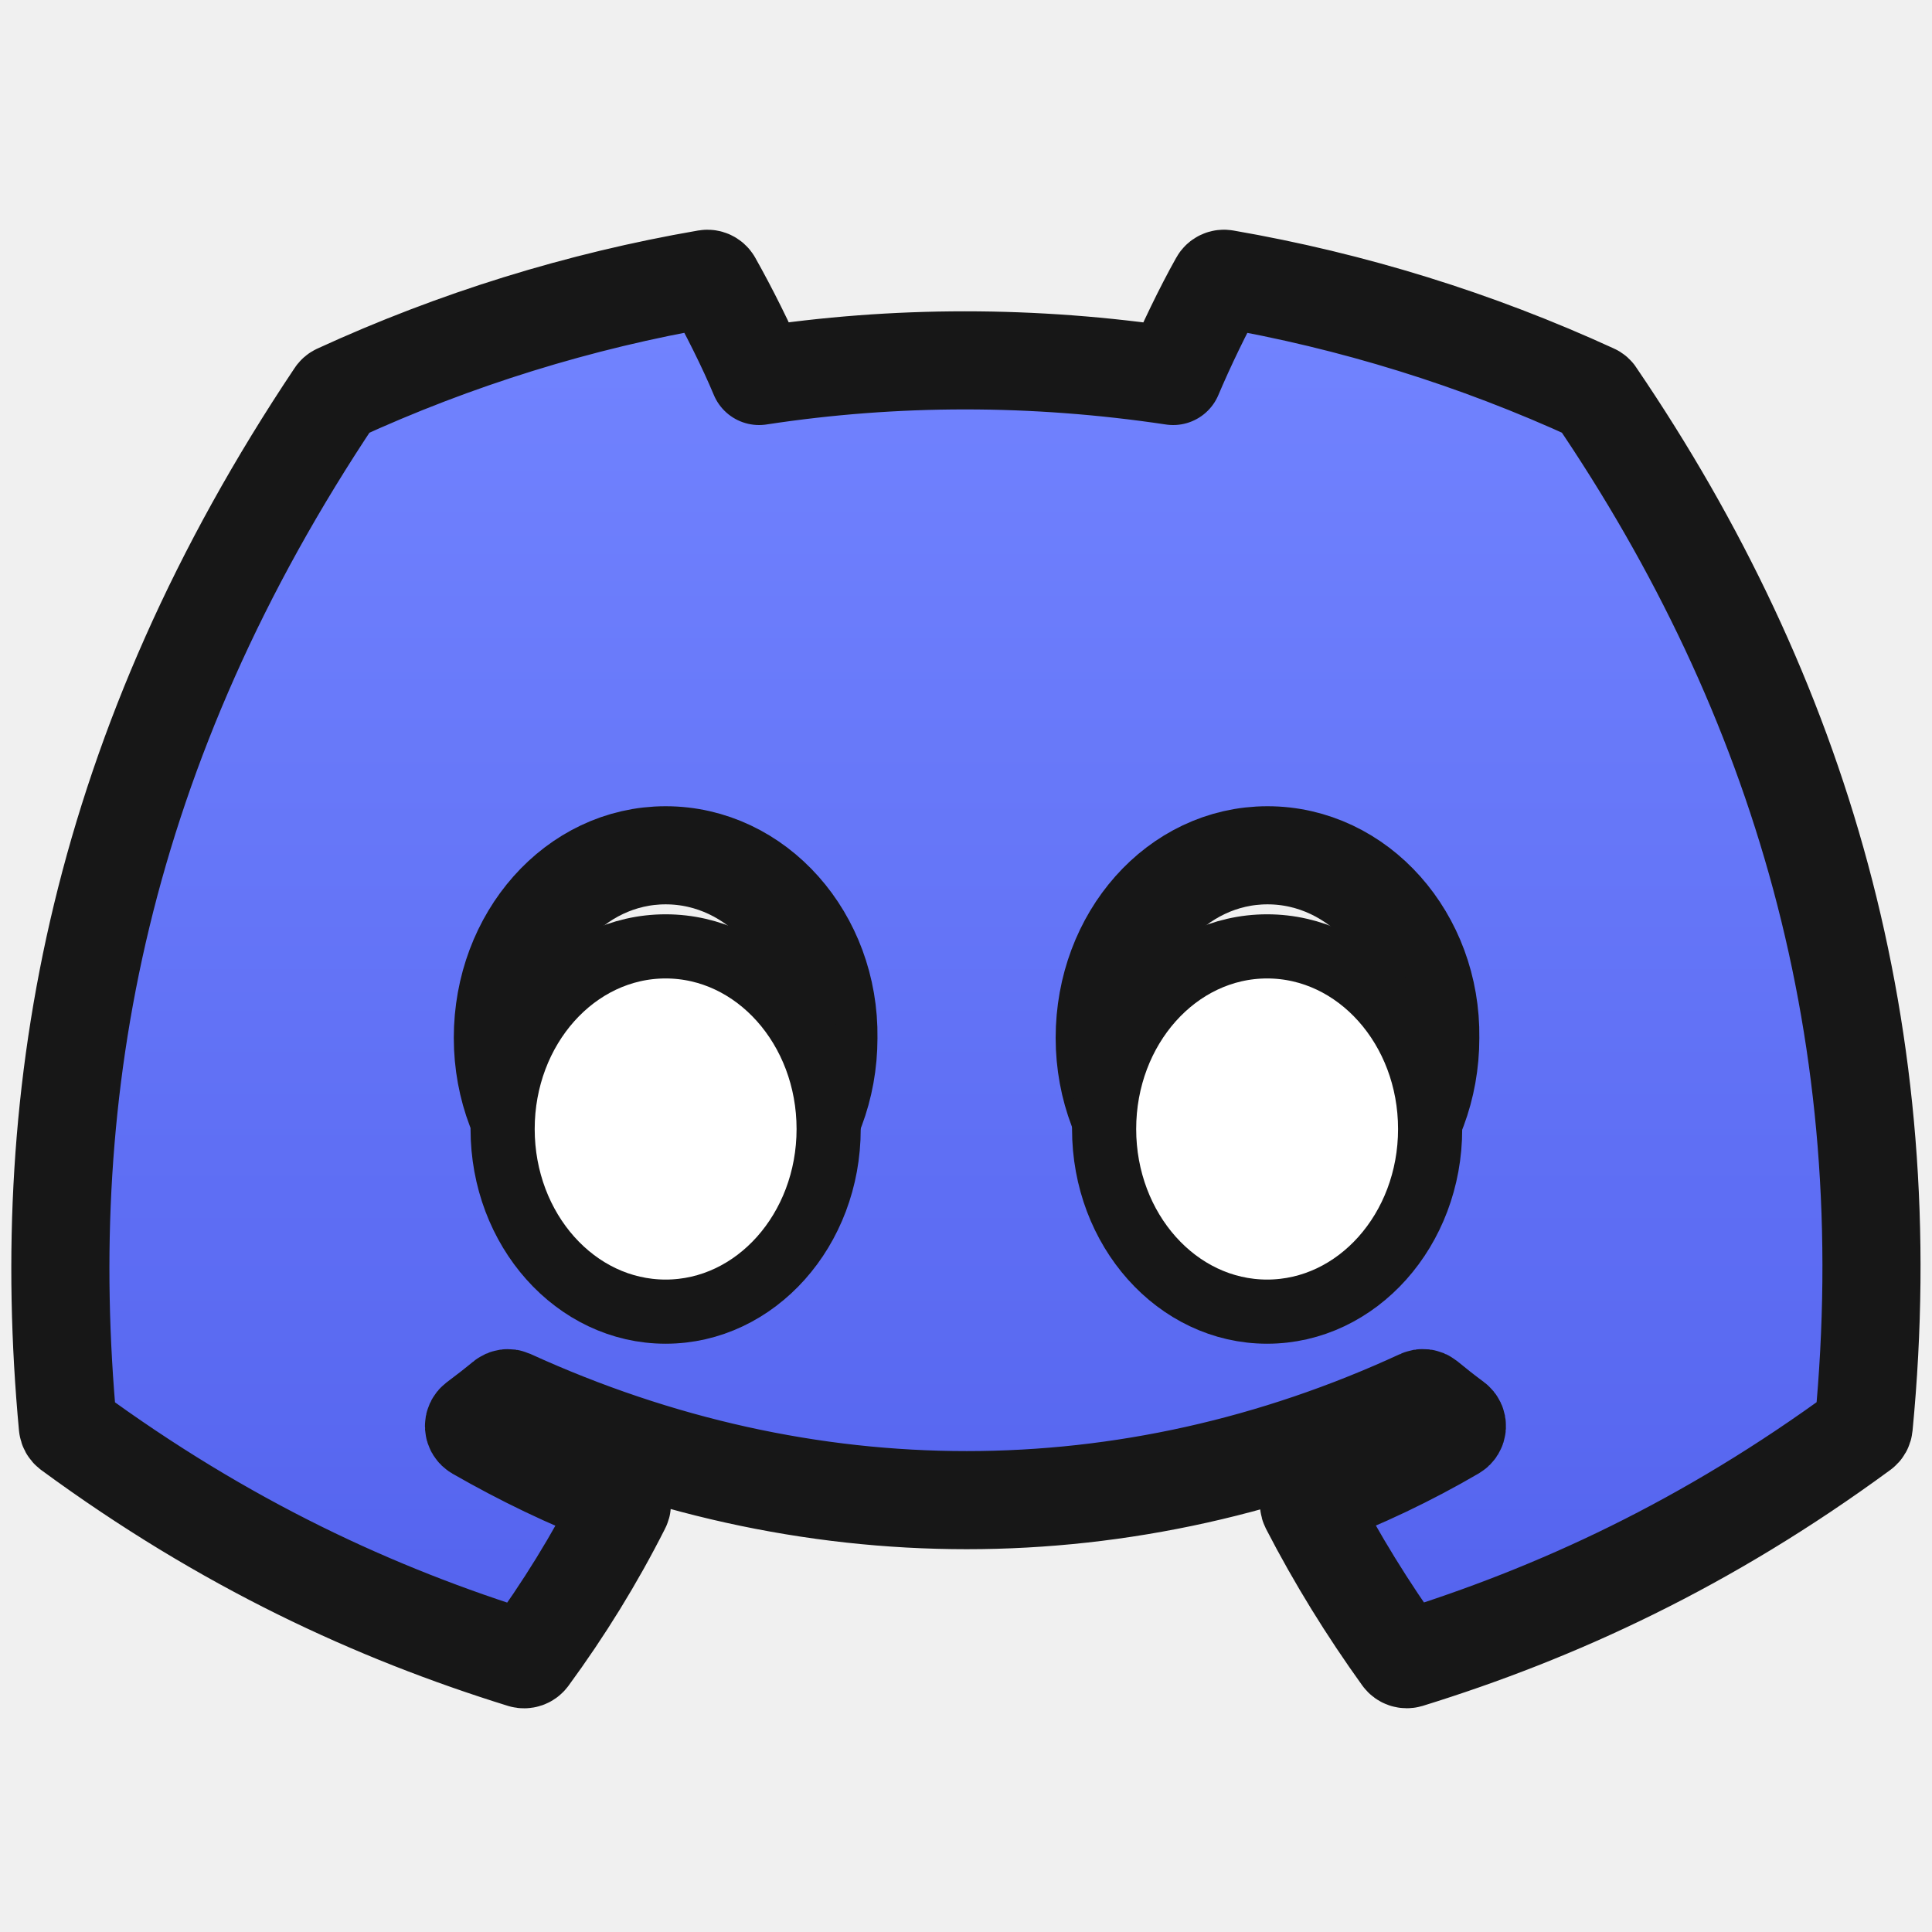
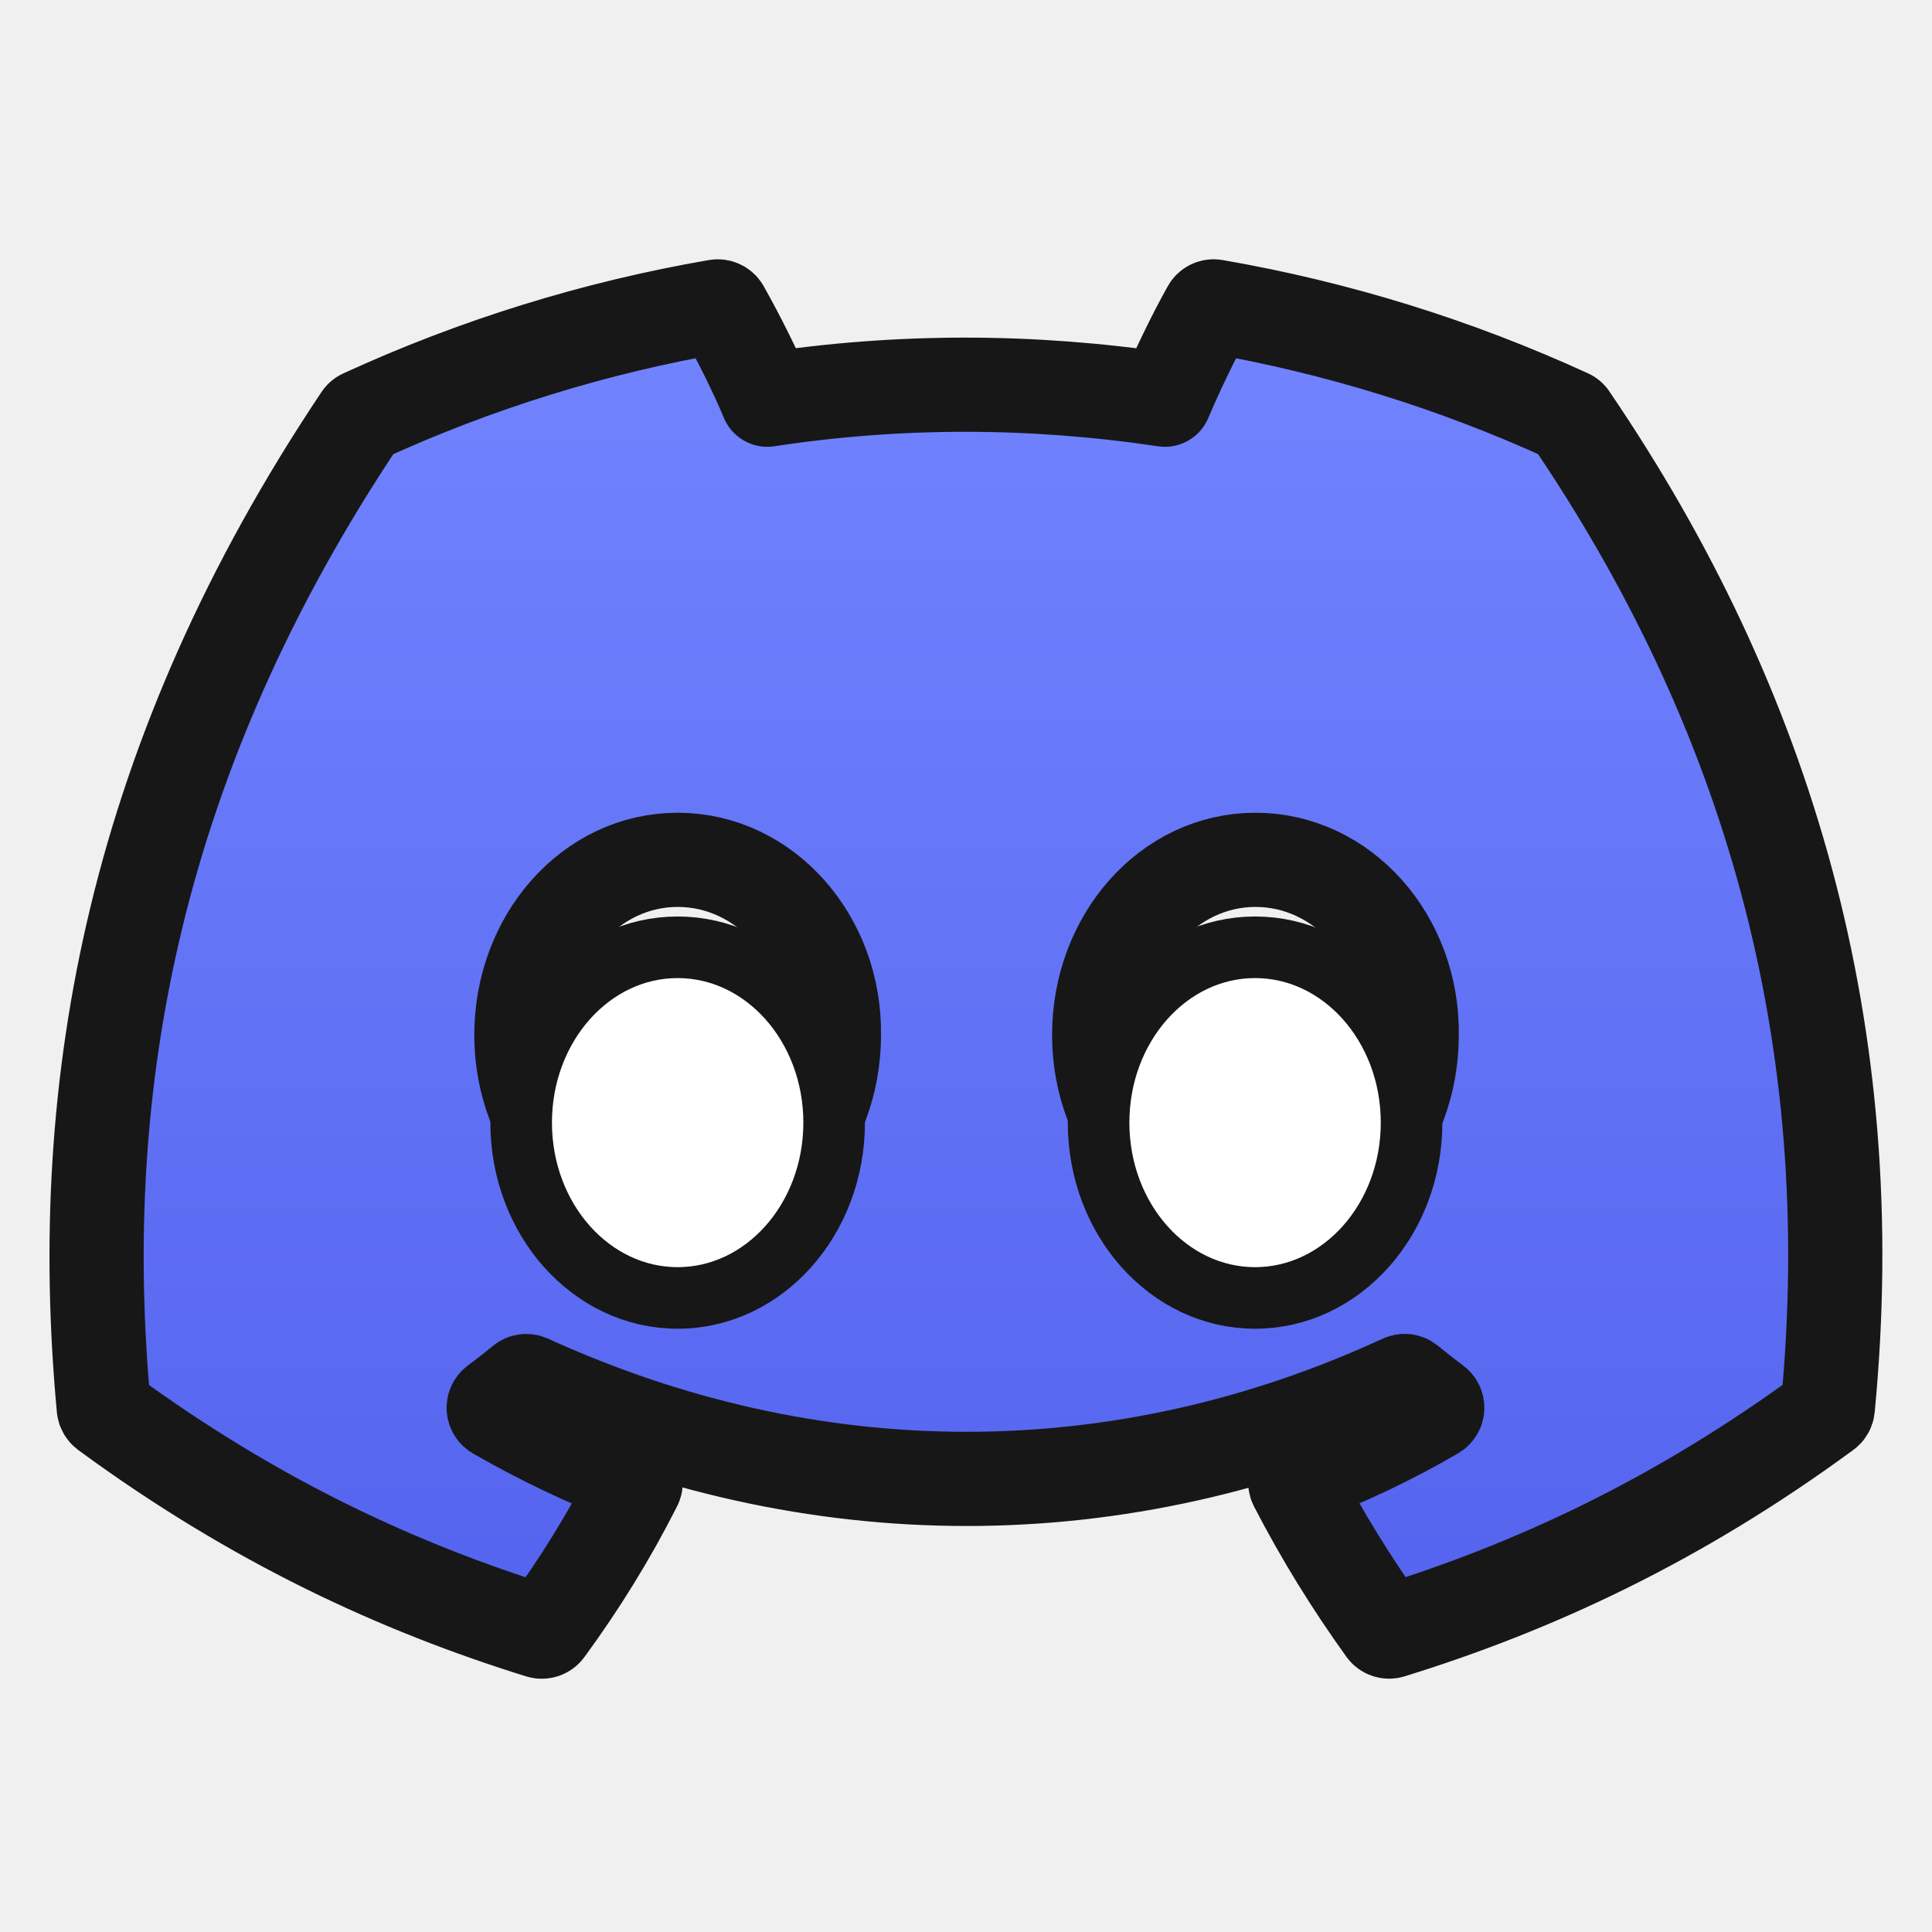
<svg xmlns="http://www.w3.org/2000/svg" viewBox="0 0 256 256" width="256" height="256">
  <defs>
    <linearGradient id="clyde_bg" x1="0%" y1="0%" x2="0%" y2="100%">
      <stop offset="0%" stop-color="#7284FF" />
      <stop offset="100%" stop-color="#5463EE" />
    </linearGradient>
  </defs>
-   <g transform="translate(8.00, 8.40) scale(10.0)">
+   <g transform="translate(12.8, 13.2) scale(9.6)">
    <path d="M20.317 4.37a19.791 19.791 0 00-4.885-1.515.074.074 0 00-.079.037c-.211.375-.445.865-.608 1.25-1.845-.276-3.68-.276-5.487 0-.164-.393-.406-.874-.618-1.25a.077.077 0 00-.079-.037 19.736 19.736 0 00-4.885 1.515.07.07 0 00-.032.028C.533 9.046-.319 13.58.099 18.058a.082.082 0 00.031.056c2.053 1.508 4.041 2.423 5.993 3.029a.078.078 0 00.084-.028c.462-.63.873-1.295 1.226-1.994a.076.076 0 00-.042-.106c-.653-.248-1.274-.549-1.872-.892a.077.077 0 01-.008-.128c.126-.094.252-.192.372-.291a.074.074 0 01.078-.011c3.928 1.793 8.18 1.793 12.061 0a.074.074 0 01.079.009c.12.099.246.198.373.292a.077.077 0 01-.007.128 12.299 12.299 0 01-1.873.891.077.077 0 00-.041.107c.36.698.772 1.363 1.225 1.993a.076.076 0 00.084.029c1.961-.607 3.95-1.522 6.002-3.029a.077.077 0 00.031-.055c.5-5.177-.838-9.674-3.549-13.66a.061.061 0 00-.031-.029zM8.02 15.331c-1.183 0-2.157-1.086-2.157-2.419 0-1.333.956-2.419 2.157-2.419 1.211 0 2.176 1.095 2.157 2.419 0 1.333-.956 2.419-2.157 2.419zm7.975 0c-1.183 0-2.157-1.086-2.157-2.419 0-1.333.955-2.419 2.157-2.419 1.211 0 2.176 1.095 2.157 2.419 0 1.333-.946 2.419-2.157 2.419Z" fill="url(#clyde_bg)" stroke="#171717" stroke-width="1.3" stroke-linejoin="round" stroke-linecap="round" />
    <ellipse cx="8.02" cy="14.12" rx="2.16" ry="2.42" fill="#FFFFFF" stroke="#171717" stroke-width="0.85" />
    <ellipse cx="15.99" cy="14.12" rx="2.16" ry="2.42" fill="#FFFFFF" stroke="#171717" stroke-width="0.85" />
  </g>
</svg>
